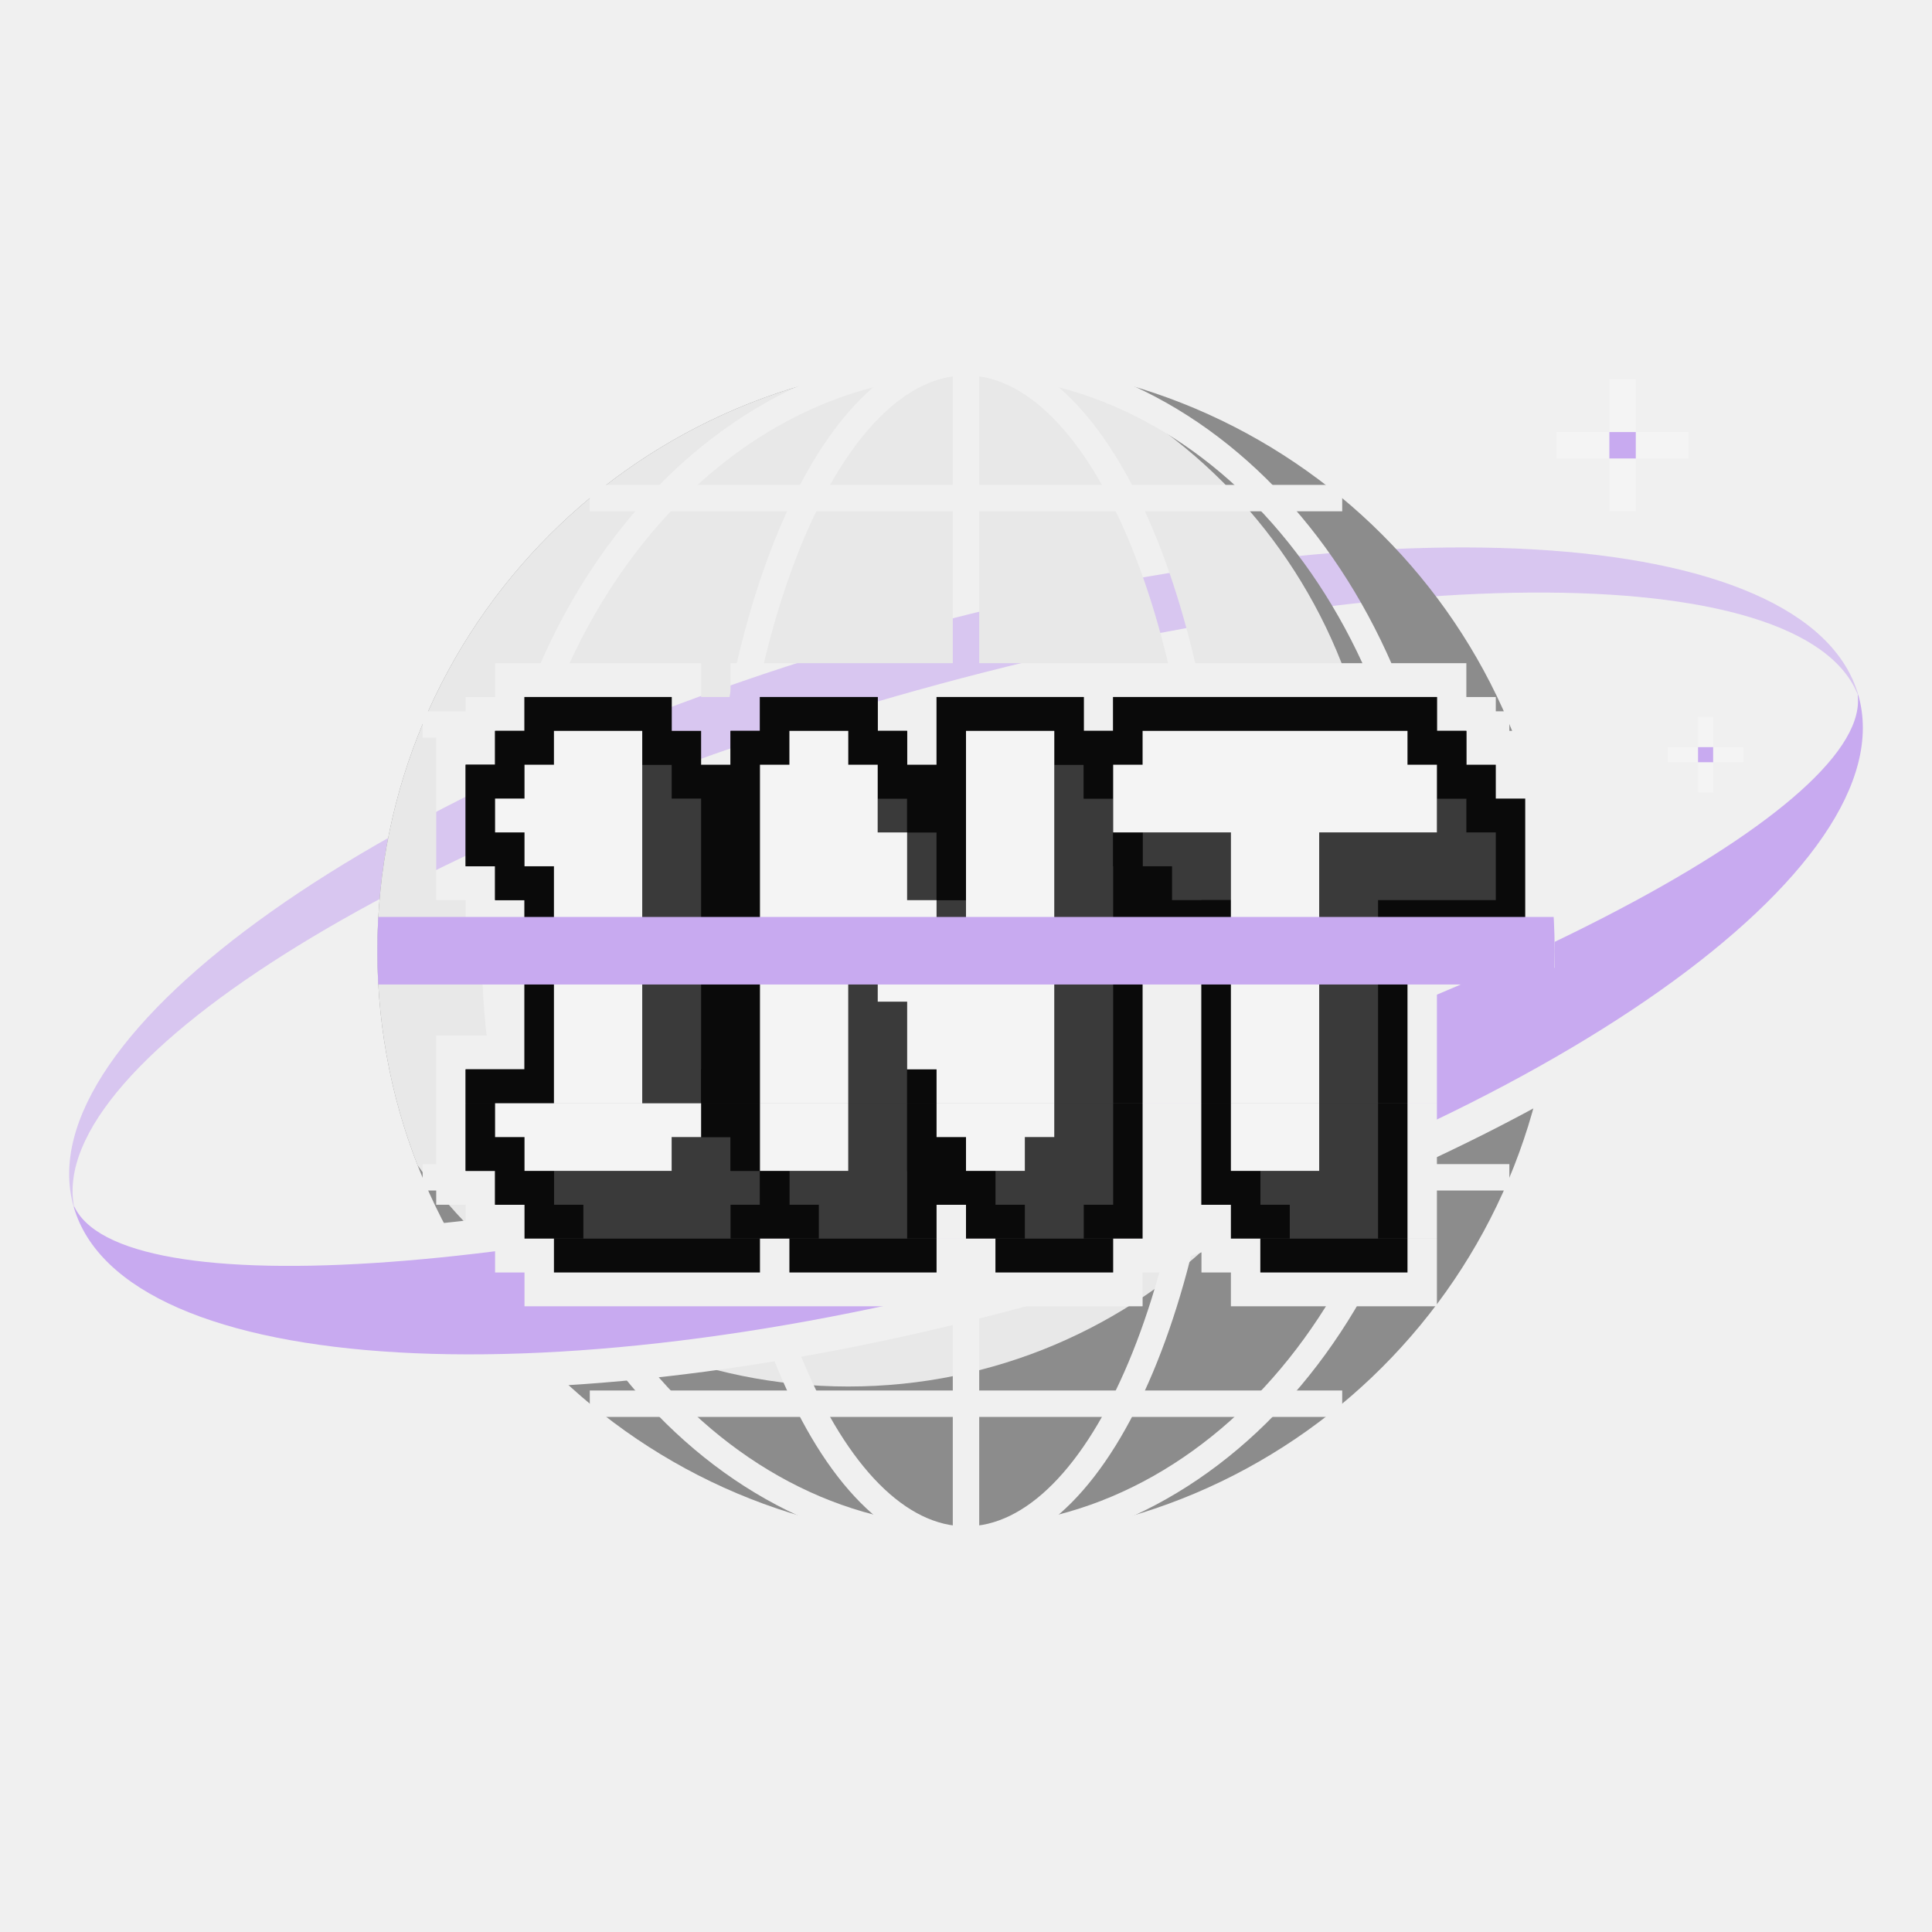
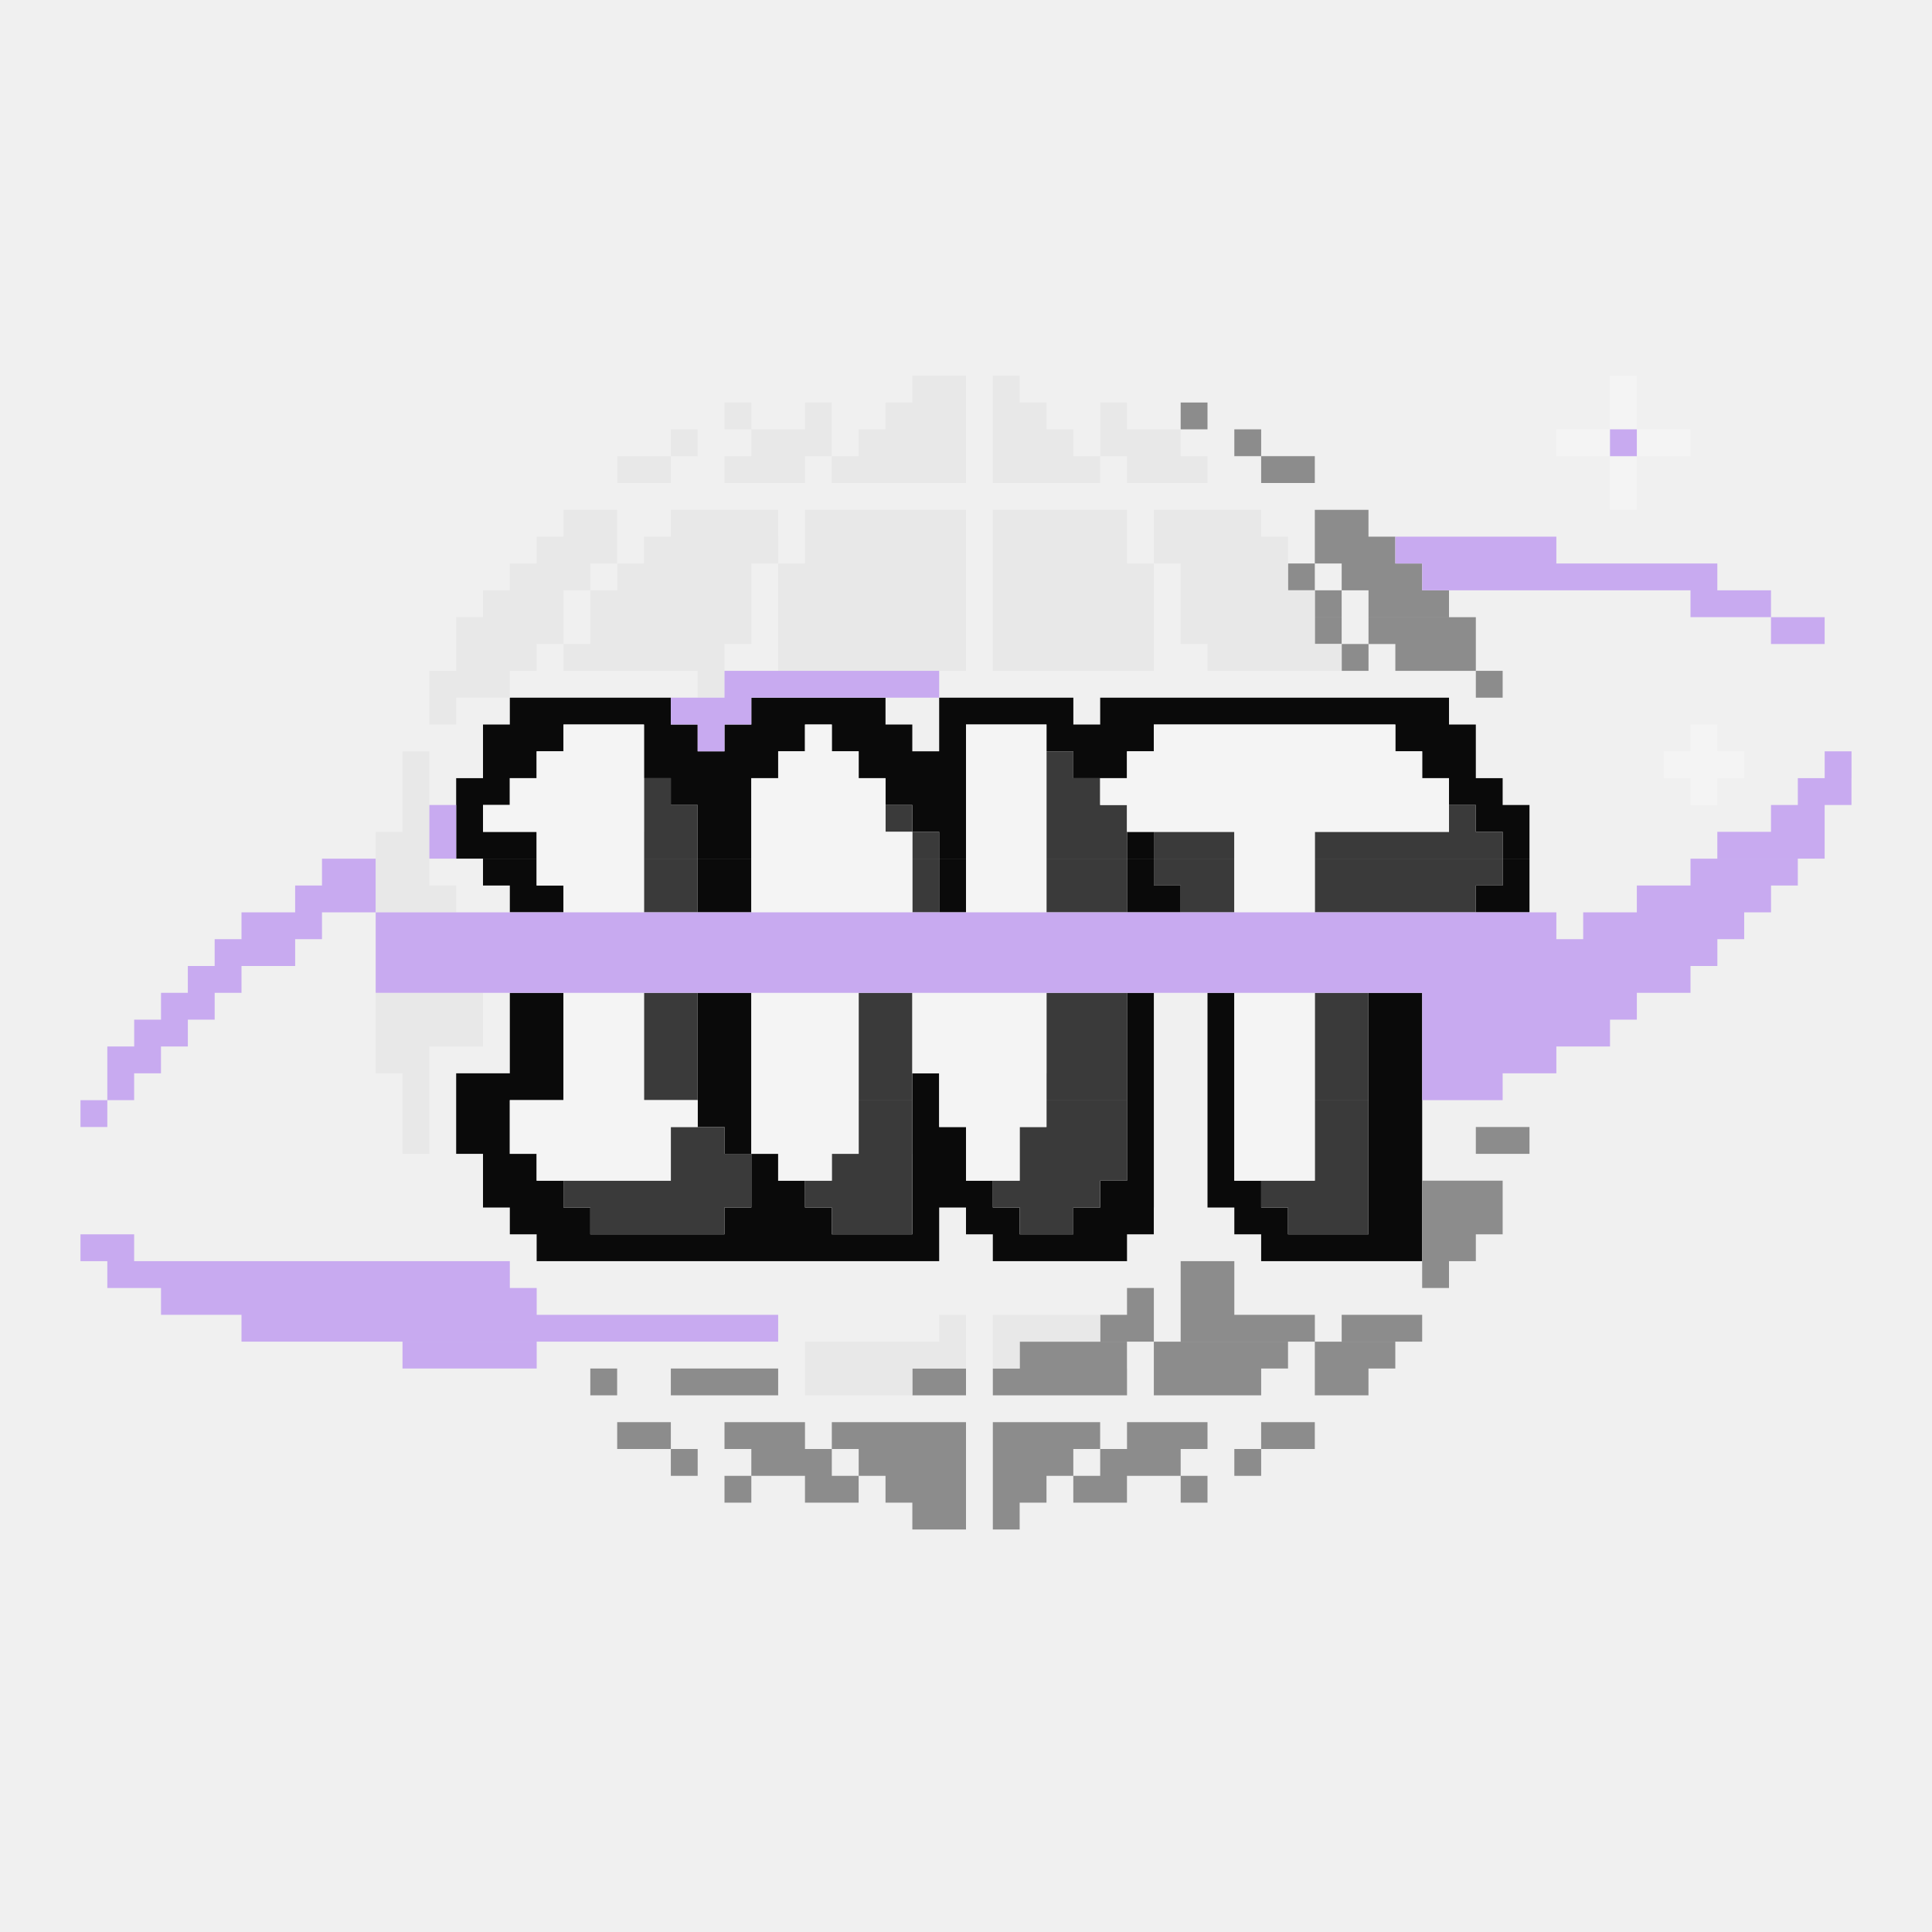
<svg xmlns="http://www.w3.org/2000/svg" viewBox="0 0 512 512" width="512" height="512">
-   <defs>
-     <clipPath id="loo">
-       <rect x="-300" y="252" width="1112" height="600" transform="rotate(-16 256 252)" />
-     </clipPath>
-     <clipPath id="upo">
-       <rect x="-300" y="-600" width="1112" height="852" transform="rotate(-16 256 252)" />
-     </clipPath>
-     <clipPath id="gdo">
-       <circle cx="256" cy="252" r="156" />
-     </clipPath>
-     <mask id="gmo" maskUnits="userSpaceOnUse" x="0" y="0" width="512" height="512">
-       <rect width="512" height="512" fill="#fff" />
-       <g fill="none" stroke="#000" stroke-width="7">
-         <line x1="256" y1="96" x2="256" y2="408" />
-         <line x1="156.3" y1="132.0" x2="355.7" y2="132.0" />
-         <line x1="112.0" y1="192.0" x2="400.0" y2="192.0" />
-         <line x1="112.0" y1="312.0" x2="400.0" y2="312.0" />
-         <line x1="156.3" y1="372.0" x2="355.7" y2="372.0" />
-         <ellipse cx="256" cy="252" rx="65.5" ry="156" />
-         <ellipse cx="256" cy="252" rx="124.8" ry="156" />
-       </g>
-       <g clip-path="url(#loo)" fill="#000" stroke="#000" stroke-width="18">
-         <path d="M10 252A246 86 0 1 0 502 252A246 86 0 1 0 10 252ZM10 250A246 54 0 1 0 502 250A246 54 0 1 0 10 250Z" fill-rule="evenodd" transform="rotate(-16 256 252)" />
-       </g>
-       <path d="M131.20 175.75h54.60v8.97h-54.60zM193.60 175.75h195.00v8.97h-195.00zM123.40 184.72h273.00v8.97h-273.00zM115.60 193.69h288.60v8.97h-288.60zM115.60 202.66h296.40v8.97h-296.40zM115.60 211.63h296.40v8.97h-296.40zM115.60 220.60h296.40v8.97h-296.40zM115.60 229.57h296.40v8.97h-296.40zM123.40 238.54h288.60v8.97h-288.60zM131.20 247.51h280.80v8.97h-280.80zM131.20 256.49h249.60v8.97h-249.60zM131.20 265.45h249.60v8.97h-249.60zM115.60 274.42h265.20v8.97h-265.20zM115.60 283.39h265.20v8.97h-265.20zM115.60 292.37h265.20v8.97h-265.20zM115.60 301.33h265.20v8.97h-265.20zM115.60 310.30h265.20v8.97h-265.20zM123.40 319.27h257.40v8.97h-257.40zM131.20 328.25h179.40v8.97h-179.40zM318.40 328.25h62.40v8.97h-62.40zM139.00 337.21h163.80v8.97h-163.80zM326.20 337.21h54.60v8.97h-54.60z" fill="#000" />
-     </mask>
-     <mask id="smo" maskUnits="userSpaceOnUse" x="0" y="0" width="512" height="512">
-       <rect width="512" height="512" fill="#fff" />
-       <path d="M131.20 175.75h54.60v8.97h-54.60zM193.60 175.75h195.00v8.97h-195.00zM123.40 184.72h273.00v8.97h-273.00zM115.60 193.69h288.60v8.97h-288.60zM115.60 202.66h296.40v8.97h-296.40zM115.60 211.63h296.40v8.97h-296.40zM115.60 220.60h296.40v8.97h-296.40zM115.60 229.57h296.40v8.97h-296.40zM123.40 238.54h288.60v8.97h-288.60zM131.20 247.51h280.80v8.97h-280.80zM131.20 256.49h249.60v8.97h-249.60zM131.20 265.45h249.60v8.97h-249.60zM115.60 274.42h265.20v8.97h-265.20zM115.60 283.39h265.20v8.97h-265.20zM115.60 292.37h265.20v8.97h-265.20zM115.60 301.33h265.20v8.97h-265.20zM115.60 310.30h265.20v8.97h-265.20zM123.40 319.27h257.40v8.97h-257.40zM131.20 328.25h179.40v8.97h-179.40zM318.40 328.25h62.40v8.97h-62.40zM139.00 337.21h163.80v8.97h-163.80zM326.20 337.21h54.60v8.97h-54.60z" fill="#000" />
-     </mask>
-   </defs>
-   <g clip-path="url(#upo)" fill="#c8aaf0" opacity="0.6">
-     <path d="M10 252A246 86 0 1 0 502 252A246 86 0 1 0 10 252ZM10 254A246 72 0 1 0 502 254A246 72 0 1 0 10 254Z" fill-rule="evenodd" transform="rotate(-16 256 252)" />
-   </g>
-   <g mask="url(#gmo)">
-     <circle cx="256" cy="252" r="156" fill="#8c8c8c" />
-     <g clip-path="url(#gdo)">
-       <circle cx="224.8" cy="227.04" r="140.4" fill="#e8e8e8" />
-     </g>
-   </g>
-   <g mask="url(#smo)">
-     <g clip-path="url(#loo)" fill="#c8aaf0">
-       <path d="M10 252A246 86 0 1 0 502 252A246 86 0 1 0 10 252ZM10 250A246 54 0 1 0 502 250A246 54 0 1 0 10 250Z" fill-rule="evenodd" transform="rotate(-16 256 252)" />
-     </g>
-   </g>
-   <path d="M139.00 184.72h39.00v8.97h-39.00zM201.40 184.72h31.20v8.97h-31.20zM248.20 184.72h39.00v8.97h-39.00zM295.00 184.72h85.80v8.97h-85.80zM131.20 193.69h54.60v8.97h-54.60zM193.60 193.69h46.80v8.97h-46.80zM248.20 193.69h140.40v8.97h-140.40zM123.40 202.66h273.00v8.97h-273.00zM123.40 211.63h280.80v8.97h-280.80zM123.40 220.60h280.80v8.97h-280.80zM131.20 229.57h273.00v8.97h-273.00zM139.00 238.54h265.20v8.97h-265.20zM139.00 247.51h163.80v8.97h-163.80zM318.40 247.51h54.60v8.97h-54.60zM139.00 256.49h163.80v8.97h-163.80zM318.40 256.49h54.60v8.97h-54.60zM139.00 265.45h163.80v8.97h-163.80zM318.40 265.45h54.60v8.97h-54.60zM139.00 274.42h163.80v8.97h-163.80zM318.40 274.42h54.60v8.97h-54.60zM123.40 283.39h179.40v8.97h-179.40zM318.40 283.39h54.60v8.97h-54.60zM123.40 292.37h179.40v8.97h-179.40zM318.40 292.37h54.60v8.97h-54.60zM123.40 301.33h179.40v8.97h-179.40zM318.40 301.33h54.60v8.97h-54.60zM131.20 310.30h171.60v8.97h-171.60zM318.40 310.30h54.60v8.97h-54.60zM139.00 319.27h109.20v8.97h-109.20zM256.00 319.27h46.80v8.97h-46.80zM326.20 319.27h46.80v8.97h-46.80zM146.80 328.25h54.60v8.97h-54.60zM209.20 328.25h39.00v8.97h-39.00zM263.80 328.25h31.20v8.97h-31.20zM334.00 328.25h39.00v8.97h-39.00z" fill="#0a0a0a" />
-   <path d="M170.20 202.66h7.80v8.97h-7.80zM279.40 202.66h7.80v8.97h-7.80zM170.20 211.63h15.60v8.97h-15.60zM232.60 211.63h7.80v8.97h-7.80zM279.40 211.63h15.60v8.97h-15.60zM380.80 211.63h7.80v8.97h-7.80zM170.20 220.60h15.60v8.97h-15.60zM240.40 220.60h7.80v8.97h-7.80zM279.40 220.60h15.60v8.97h-15.60zM302.80 220.60h23.40v8.97h-23.40zM349.60 220.60h46.80v8.97h-46.80zM170.20 229.57h15.60v8.97h-15.60zM240.40 229.57h7.80v8.97h-7.80zM279.40 229.57h15.60v8.97h-15.60zM310.60 229.57h15.60v8.97h-15.60zM349.60 229.57h46.80v8.97h-46.80zM170.20 238.54h15.60v8.97h-15.60zM248.20 238.54h7.80v8.97h-7.80zM279.40 238.54h15.60v8.97h-15.60zM349.60 238.54h15.60v8.97h-15.60zM170.20 247.51h15.60v8.97h-15.60zM224.80 247.51h7.80v8.97h-7.80zM279.40 247.51h15.60v8.97h-15.60zM349.60 247.51h15.60v8.97h-15.60zM170.20 256.49h15.60v8.97h-15.60zM224.80 256.49h7.80v8.97h-7.80zM279.40 256.49h15.60v8.97h-15.60zM349.60 256.49h15.60v8.97h-15.60zM170.20 265.45h15.60v8.97h-15.60zM224.80 265.45h15.60v8.97h-15.60zM279.40 265.45h15.60v8.97h-15.60zM349.60 265.45h15.60v8.97h-15.60zM170.20 274.42h15.60v8.97h-15.60zM224.80 274.42h15.60v8.97h-15.60zM279.40 274.42h15.60v8.97h-15.60zM349.60 274.42h15.60v8.97h-15.60zM170.20 283.39h15.60v8.97h-15.60zM224.80 283.39h15.60v8.97h-15.60zM279.40 283.39h15.60v8.97h-15.60zM349.60 283.39h15.60v8.97h-15.60zM224.80 292.37h15.60v8.97h-15.60zM279.40 292.37h15.60v8.97h-15.60zM349.60 292.37h15.60v8.97h-15.60zM178.00 301.33h15.60v8.97h-15.60zM224.80 301.33h15.60v8.97h-15.60zM271.60 301.33h23.40v8.97h-23.40zM349.60 301.33h15.60v8.97h-15.60zM146.80 310.30h54.60v8.97h-54.60zM209.20 310.30h31.20v8.97h-31.20zM263.80 310.30h31.20v8.97h-31.20zM334.00 310.30h31.20v8.97h-31.20zM154.60 319.27h39.00v8.97h-39.00zM217.00 319.27h23.40v8.97h-23.40zM271.60 319.27h15.60v8.97h-15.60zM341.80 319.27h23.40v8.97h-23.40z" fill="#3a3a3a" />
-   <path d="M139.00 184.72h39.00v8.97h-39.00zM201.40 184.72h31.20v8.97h-31.20zM248.20 184.72h39.00v8.97h-39.00zM295.00 184.72h85.80v8.97h-85.80zM131.20 193.69h15.60v8.97h-15.60zM170.20 193.69h7.80v8.97h-7.80zM193.60 193.69h15.60v8.97h-15.60zM224.80 193.69h15.60v8.97h-15.60zM248.20 193.69h7.80v8.97h-7.80zM279.40 193.69h23.40v8.97h-23.40zM373.00 193.69h15.60v8.97h-15.60zM123.40 202.66h15.60v8.97h-15.60zM193.60 202.66h7.80v8.97h-7.80zM232.60 202.66h7.80v8.97h-7.80zM248.20 202.66h7.80v8.97h-7.80zM287.20 202.66h7.80v8.97h-7.80zM380.80 202.66h7.80v8.97h-7.80zM123.40 211.63h7.80v8.97h-7.80zM193.60 211.63h7.80v8.97h-7.80zM240.40 211.63h15.60v8.97h-15.60zM123.40 220.60h15.60v8.97h-15.60zM193.60 220.60h7.80v8.97h-7.80zM248.20 220.60h7.80v8.97h-7.80zM295.00 220.60h7.80v8.97h-7.80zM131.20 229.57h15.60v8.97h-15.60zM193.60 229.57h7.80v8.97h-7.80zM248.20 229.57h7.80v8.97h-7.80zM139.00 238.54h7.80v8.97h-7.80zM193.60 238.54h7.80v8.97h-7.80zM318.40 238.54h7.80v8.97h-7.80zM139.00 247.51h7.80v8.97h-7.80zM193.60 247.51h7.80v8.97h-7.80zM318.40 247.51h7.80v8.97h-7.80zM139.00 256.49h7.80v8.97h-7.80zM193.60 256.49h7.80v8.97h-7.80zM318.40 256.49h7.80v8.97h-7.80zM139.00 265.45h7.80v8.97h-7.80zM193.60 265.45h7.80v8.97h-7.80zM318.40 265.45h7.80v8.97h-7.80zM139.00 274.42h7.80v8.97h-7.80zM193.60 274.42h7.80v8.97h-7.80zM318.40 274.42h7.80v8.97h-7.80zM123.40 283.39h23.40v8.97h-23.40zM185.80 283.39h15.60v8.97h-15.60zM240.40 283.39h7.80v8.97h-7.80zM318.40 283.39h7.80v8.97h-7.80zM123.40 292.37h7.80v8.97h-7.80zM185.80 292.37h15.60v8.97h-15.60zM240.40 292.37h7.80v8.97h-7.80zM318.40 292.37h7.80v8.97h-7.80zM123.40 301.33h15.60v8.97h-15.60zM193.60 301.33h7.80v8.97h-7.80zM240.40 301.33h15.60v8.97h-15.60zM318.40 301.33h7.80v8.97h-7.80zM131.20 310.30h15.60v8.97h-15.60zM201.40 310.30h7.80v8.97h-7.80zM248.20 310.30h15.60v8.97h-15.60zM318.40 310.30h15.60v8.97h-15.60z" fill="#0a0a0a" />
-   <path d="M146.80 193.69h23.40v8.97h-23.40zM209.20 193.69h15.60v8.97h-15.60zM256.00 193.69h23.40v8.97h-23.40zM302.80 193.69h70.20v8.97h-70.20zM139.00 202.66h31.20v8.97h-31.20zM201.40 202.66h31.20v8.97h-31.20zM256.00 202.66h23.40v8.97h-23.40zM295.00 202.66h85.80v8.97h-85.80zM131.20 211.63h39.00v8.97h-39.00zM201.40 211.63h31.20v8.97h-31.20zM256.00 211.63h23.40v8.97h-23.40zM295.00 211.63h85.80v8.97h-85.80zM139.00 220.60h31.20v8.97h-31.20zM201.40 220.60h39.00v8.97h-39.00zM256.00 220.60h23.40v8.97h-23.40zM326.20 220.60h23.40v8.97h-23.40zM146.80 229.57h23.40v8.97h-23.40zM201.40 229.57h39.00v8.97h-39.00zM256.00 229.57h23.40v8.97h-23.40zM326.20 229.57h23.40v8.97h-23.40zM146.80 238.54h23.40v8.97h-23.40zM201.40 238.54h46.80v8.97h-46.80zM256.00 238.54h23.40v8.97h-23.40zM326.20 238.54h23.40v8.97h-23.40zM146.80 256.49h23.40v8.97h-23.40zM201.40 256.49h23.40v8.97h-23.40zM232.60 256.49h46.80v8.97h-46.80zM326.20 256.49h23.40v8.97h-23.40zM146.80 265.45h23.40v8.97h-23.40zM201.40 265.45h23.40v8.97h-23.40zM240.40 265.45h39.00v8.97h-39.00zM326.20 265.45h23.40v8.97h-23.40zM146.80 274.42h23.40v8.97h-23.40zM201.40 274.42h23.40v8.97h-23.40zM240.40 274.42h39.00v8.97h-39.00zM326.20 274.42h23.40v8.97h-23.40zM146.80 283.39h23.40v8.97h-23.40zM201.40 283.39h23.40v8.97h-23.40zM248.20 283.39h31.20v8.97h-31.20zM326.20 283.39h23.40v8.97h-23.40zM131.20 292.37h54.60v8.97h-54.60zM201.40 292.37h23.40v8.97h-23.40zM248.20 292.37h31.20v8.97h-31.20zM326.20 292.37h23.40v8.97h-23.40zM139.00 301.33h39.00v8.97h-39.00zM201.40 301.33h23.40v8.97h-23.40zM256.00 301.33h15.60v8.97h-15.60zM326.20 301.33h23.40v8.97h-23.40z" fill="#f4f4f4" />
-   <path d="M146.80 247.51h23.40v8.97h-23.40zM201.40 247.51h23.40v8.97h-23.40zM232.60 247.51h46.80v8.97h-46.80zM326.20 247.51h23.40v8.97h-23.40z" fill="#c8aaf0" />
-   <g clip-path="url(#gdo)">
-     <rect x="100" y="243.0" width="312" height="17.9" fill="#c8aaf0" />
-   </g>
-   <path d="M426.50 100.50h7.00v7.00h-7.00zM426.50 107.50h7.00v7.00h-7.00zM412.50 114.50h35.00v7.00h-35.00zM426.50 121.50h7.00v7.00h-7.00zM426.50 128.50h7.00v7.00h-7.00z" fill="#f4f4f4" />
-   <rect x="426.5" y="114.5" width="7" height="7" fill="#c8aaf0" />
-   <path d="M450.00 190.00h4.00v4.00h-4.00zM450.00 194.00h4.00v4.00h-4.00zM442.00 198.00h20.00v4.00h-20.00zM450.00 202.00h4.00v4.00h-4.00zM450.00 206.00h4.00v4.00h-4.00z" fill="#f4f4f4" />
-   <rect x="450.0" y="198.0" width="4" height="4" fill="#c8aaf0" />
+   <path d="M135.11 184.89h42.67v7.11h-42.67zM199.11 184.89h35.56v7.11h-35.56zM248.89 184.89h35.56v7.11h-35.56zM291.56 184.89h92.44v7.11h-92.44zM128.00 192.00h21.33v7.11h-21.33zM170.67 192.00h14.22v7.11h-14.22zM192.00 192.00h21.33v7.11h-21.33zM220.44 192.00h21.33v7.11h-21.33zM248.89 192.00h7.11v7.11h-7.11zM277.33 192.00h28.44v7.11h-28.44zM369.78 192.00h21.33v7.11h-21.33zM128.00 199.11h14.22v7.11h-14.22zM170.67 199.11h35.56v7.11h-35.56zM227.56 199.11h28.44v7.11h-28.44zM284.44 199.11h14.22v7.11h-14.22zM376.89 199.11h14.22v7.11h-14.22zM120.89 206.22h14.22v7.11h-14.22zM177.78 206.22h21.33v7.11h-21.33zM234.67 206.22h21.33v7.11h-21.33zM384.00 206.22h14.22v7.11h-14.22zM120.89 213.33h7.11v7.11h-7.11zM184.89 213.33h14.22v7.11h-14.22zM241.78 213.33h14.22v7.11h-14.22zM391.11 213.33h14.22v7.11h-14.22zM120.89 220.44h21.33v7.11h-21.33zM184.89 220.44h14.22v7.11h-14.22zM248.89 220.44h7.11v7.11h-7.11zM298.67 220.44h7.11v7.11h-7.11zM398.22 220.44h7.11v7.11h-7.11zM128.00 227.56h14.22v7.11h-14.22zM184.89 227.56h14.22v7.11h-14.22zM248.89 227.56h7.11v7.11h-7.11zM298.67 227.56h7.11v7.11h-7.11zM398.22 227.56h7.11v7.11h-7.11zM135.11 234.67h14.22v7.11h-14.22zM184.89 234.67h14.22v7.11h-14.22zM248.89 234.67h7.11v7.11h-7.11zM298.67 234.67h14.22v7.11h-14.22zM391.11 234.67h14.22v7.11h-14.22zM135.11 263.11h14.22v7.11h-14.22zM184.89 263.11h14.22v7.11h-14.22zM298.67 263.11h7.11v7.11h-7.11zM320.00 263.11h7.11v7.11h-7.11zM362.67 263.11h14.22v7.11h-14.22zM135.11 270.22h14.22v7.11h-14.22zM184.89 270.22h14.22v7.11h-14.22zM298.67 270.22h7.11v7.11h-7.11zM320.00 270.22h7.11v7.11h-7.11zM362.67 270.22h14.22v7.11h-14.22zM135.11 277.33h14.22v7.11h-14.22zM184.89 277.33h14.22v7.11h-14.22zM298.67 277.33h7.11v7.11h-7.11zM320.00 277.33h7.11v7.11h-7.11zM362.67 277.33h14.22v7.11h-14.22zM120.89 284.44h28.44v7.11h-28.44zM184.89 284.44h14.22v7.11h-14.22zM241.78 284.44h7.11v7.11h-7.11zM298.67 284.44h7.11v7.11h-7.11zM320.00 284.44h7.11v7.11h-7.11zM362.67 284.44h14.22v7.11h-14.22zM120.89 291.56h14.22v7.11h-14.22zM184.89 291.56h14.22v7.11h-14.22zM241.78 291.56h7.11v7.11h-7.11zM298.67 291.56h7.11v7.11h-7.11zM320.00 291.56h7.11v7.11h-7.11zM362.67 291.56h14.22v7.11h-14.22zM120.89 298.67h14.22v7.11h-14.22zM192.00 298.67h7.11v7.11h-7.11zM241.78 298.67h14.22v7.11h-14.22zM298.67 298.67h7.11v7.11h-7.11zM320.00 298.67h7.11v7.11h-7.11zM362.67 298.67h14.22v7.11h-14.22zM128.00 305.78h14.22v7.11h-14.22zM199.11 305.78h7.11v7.11h-7.11zM241.78 305.78h14.22v7.11h-14.22zM298.67 305.78h7.11v7.11h-7.11zM320.00 305.78h7.11v7.11h-7.11zM362.67 305.78h14.22v7.11h-14.22zM128.00 312.89h21.33v7.11h-21.33zM199.11 312.89h14.22v7.11h-14.22zM241.78 312.89h21.33v7.11h-21.33zM291.56 312.89h14.22v7.11h-14.22zM320.00 312.89h14.22v7.11h-14.22zM362.67 312.89h14.22v7.11h-14.22zM135.11 320.00h21.33v7.11h-21.33zM192.00 320.00h28.44v7.11h-28.44zM241.78 320.00h7.11v7.11h-7.11zM256.00 320.00h14.22v7.11h-14.22zM284.44 320.00h21.33v7.11h-21.33zM327.11 320.00h14.22v7.11h-14.22zM362.67 320.00h14.22v7.11h-14.22zM142.22 327.11h106.67v7.11h-106.67zM263.11 327.11h35.56v7.11h-35.56zM334.22 327.11h42.67v7.11h-42.67z" fill="#0a0a0a" />
+   <path d="M277.33 199.11h7.11v7.11h-7.11zM170.67 206.22h7.11v7.11h-7.11zM277.33 206.22h14.22v7.11h-14.22zM170.67 213.33h14.22v7.11h-14.22zM234.67 213.33h7.11v7.11h-7.11zM277.33 213.33h21.33v7.11h-21.33zM384.00 213.33h7.11v7.11h-7.11zM170.67 220.44h14.22v7.11h-14.22zM241.78 220.44h7.11v7.11h-7.11zM277.33 220.44h21.33v7.11h-21.33zM305.78 220.44h21.33v7.11h-21.33zM348.44 220.44h49.78v7.11h-49.78zM170.67 227.56h14.22v7.11h-14.22zM241.78 227.56h7.11v7.11h-7.11zM277.33 227.56h21.33v7.11h-21.33zM305.78 227.56h21.33v7.11h-21.33zM348.44 227.56h49.78v7.11h-49.78zM170.67 234.67h14.22v7.11h-14.22zM241.78 234.67h7.11v7.11h-7.11zM277.33 234.67h21.33v7.11h-21.33zM312.89 234.67h14.22v7.11h-14.22zM348.44 234.67h42.67v7.11h-42.67zM170.67 263.11h14.22v7.11h-14.22zM227.56 263.11h14.22v7.11h-14.22zM277.33 263.11h21.33v7.11h-21.33zM348.44 263.11h14.22v7.11h-14.22zM170.67 270.22h14.22v7.11h-14.22zM227.56 270.22h14.22v7.11h-14.22zM277.33 270.22h21.33v7.11h-21.33zM348.44 270.22h14.22v7.11h-14.22zM170.67 277.33h14.22v7.11h-14.22zM227.56 277.33h14.22v7.11h-14.22zM277.33 277.33h21.33v7.11h-21.33zM348.44 277.33h14.22v7.11h-14.22zM170.67 284.44h14.22v7.11h-14.22zM227.56 284.44h14.22v7.11h-14.22zM277.33 284.44h21.33v7.11h-21.33zM348.44 284.44h14.22v7.11h-14.22zM227.56 291.56h14.22v7.11h-14.22zM277.33 291.56h21.33v7.11h-21.33zM348.44 291.56h14.22v7.11h-14.22zM177.78 298.67h14.22v7.11h-14.22zM227.56 298.67h14.22v7.11h-14.22zM270.22 298.67h28.44v7.11h-28.44zM348.44 298.67h14.22v7.11h-14.22zM177.78 305.78h21.33v7.11h-21.33zM220.44 305.78h21.33v7.11h-21.33zM270.22 305.78h28.44v7.11h-28.44zM348.44 305.78h14.22v7.11h-14.22zM149.33 312.89h49.78v7.11h-49.78zM213.33 312.89h28.44v7.11h-28.44zM263.11 312.89h28.44v7.11h-28.44zM334.22 312.89h28.44v7.11h-28.44zM156.44 320.00h35.56v7.11h-35.56zM220.44 320.00h21.33v7.11h-21.33zM270.22 320.00h14.22v7.11h-14.22zM341.33 320.00h21.33v7.11h-21.33z" fill="#3a3a3a" />
+   <path d="M312.89 106.67h7.11v7.11h-7.11zM327.11 113.78h7.11v7.11h-7.11zM334.22 120.89h14.22v7.11h-14.22zM348.44 135.11h14.22v7.11h-14.22zM348.44 142.22h21.33v7.11h-21.33zM341.33 149.33h7.11v7.11h-7.11zM355.56 149.33h21.33v7.11h-21.33zM348.44 156.44h7.11v7.11h-7.11zM362.67 156.44h21.33v7.11h-21.33zM348.44 163.56h7.11v7.11h-7.11zM362.67 163.56h28.44v7.11h-28.44zM355.56 170.67h7.11v7.11h-7.11zM369.78 170.67h21.33v7.11h-21.33zM391.11 177.78h7.11v7.11h-7.11zM391.11 298.67h14.22v7.11h-14.22zM376.89 312.89h21.33v7.11h-21.33zM376.89 320.00h21.33v7.11h-21.33zM376.89 327.11h14.22v7.11h-14.22zM312.89 334.22h14.22v7.11h-14.22zM376.89 334.22h7.11v7.11h-7.11zM298.67 341.33h7.11v7.11h-7.11zM312.89 341.33h14.22v7.11h-14.22zM291.56 348.44h14.22v7.11h-14.22zM312.89 348.44h35.56v7.11h-35.56zM355.56 348.44h21.33v7.11h-21.33zM270.22 355.56h28.44v7.11h-28.44zM305.78 355.56h35.56v7.11h-35.56zM348.44 355.56h21.33v7.11h-21.33zM156.44 362.67h7.11v7.11h-7.11zM177.78 362.67h28.44v7.11h-28.44zM241.78 362.67h14.22v7.11h-14.22zM263.11 362.67h35.56v7.11h-35.56zM305.78 362.67h28.44v7.11h-28.44zM348.44 362.67h14.22v7.11h-14.22zM163.56 376.89h14.22v7.11h-14.22zM192.00 376.89h21.33v7.11h-21.33zM220.44 376.89h35.56v7.11h-35.56zM263.11 376.89h28.44v7.11h-28.44zM298.67 376.89h21.33v7.11h-21.33zM334.22 376.89h14.22v7.11h-14.22zM177.78 384.00h7.11v7.11h-7.11zM199.11 384.00h21.33v7.11h-21.33zM227.56 384.00h28.44v7.11h-28.44zM263.11 384.00h21.33v7.11h-21.33zM291.56 384.00h21.33v7.11h-21.33zM327.11 384.00h7.11v7.11h-7.11zM192.00 391.11h7.11v7.11h-7.11zM213.33 391.11h14.22v7.11h-14.22zM234.67 391.11h21.33v7.11h-21.33zM263.11 391.11h14.22v7.11h-14.22zM284.44 391.11h14.22v7.11h-14.22zM312.89 391.11h7.11v7.11h-7.11zM241.78 398.22h14.22v7.11h-14.22zM263.11 398.22h7.11v7.11h-7.11z" fill="#8c8c8c" />
+   <path d="M241.78 99.56h14.22v7.11h-14.22zM263.11 99.56h7.11v7.11h-7.11zM192.00 106.67h7.11v7.11h-7.11zM213.33 106.67h7.11v7.11h-7.11zM234.67 106.67h21.33v7.11h-21.33zM263.11 106.67h14.22v7.11h-14.22zM291.56 106.67h7.11v7.11h-7.11zM177.78 113.78h7.11v7.11h-7.11zM199.11 113.78h21.33v7.11h-21.33zM227.56 113.78h28.44v7.11h-28.44zM263.11 113.78h21.33v7.11h-21.33zM291.56 113.78h21.33v7.11h-21.33zM163.56 120.89h14.22v7.11h-14.22zM192.00 120.89h21.33v7.11h-21.33zM220.44 120.89h35.56v7.11h-35.56zM263.11 120.89h28.44v7.11h-28.44zM298.67 120.89h21.33v7.11h-21.33zM149.33 135.11h14.22v7.11h-14.22zM177.78 135.11h28.44v7.11h-28.44zM213.33 135.11h42.67v7.11h-42.67zM263.11 135.11h35.56v7.11h-35.56zM305.78 135.11h28.44v7.11h-28.44zM142.22 142.22h21.33v7.11h-21.33zM170.67 142.22h35.56v7.11h-35.56zM213.33 142.22h42.67v7.11h-42.67zM263.11 142.22h35.56v7.11h-35.56zM305.78 142.22h35.56v7.11h-35.56zM135.11 149.33h21.33v7.11h-21.33zM163.56 149.33h35.56v7.11h-35.56zM206.22 149.33h49.78v7.11h-49.78zM263.11 149.33h42.67v7.11h-42.67zM312.89 149.33h28.44v7.11h-28.44zM128.00 156.44h21.33v7.11h-21.33zM156.44 156.44h42.67v7.11h-42.67zM206.22 156.44h49.78v7.11h-49.78zM263.11 156.44h42.67v7.11h-42.67zM312.89 156.44h35.56v7.11h-35.56zM120.89 163.56h28.44v7.11h-28.44zM156.44 163.56h42.67v7.11h-42.67zM206.22 163.56h49.78v7.11h-49.78zM263.11 163.56h42.67v7.11h-42.67zM312.89 163.56h35.56v7.11h-35.56zM120.89 170.67h21.33v7.11h-21.33zM149.33 170.67h42.67v7.11h-42.67zM206.22 170.67h49.78v7.11h-49.78zM263.11 170.67h42.67v7.11h-42.67zM320.00 170.67h35.56v7.11h-35.56zM113.78 177.78h21.33v7.11h-21.33zM184.89 177.78h7.11v7.11h-7.11zM113.78 184.89h7.11v7.11h-7.11zM106.67 199.11h7.11v7.11h-7.11zM106.67 206.22h7.11v7.11h-7.11zM106.67 213.33h7.11v7.11h-7.11zM99.56 220.44h14.22v7.11h-14.22zM99.56 227.56h14.22v7.11h-14.22zM99.56 234.67h21.33v7.11h-21.33zM99.56 263.11h28.44v7.11h-28.44zM99.56 270.22h28.44v7.11h-28.44zM99.56 277.33h14.22v7.11h-14.22zM106.67 284.44h7.11v7.11h-7.11zM106.67 291.56h7.11v7.11h-7.11zM106.67 298.67h7.11v7.11h-7.11zM248.89 348.44h7.11v7.11h-7.11zM263.11 348.44h28.44v7.11h-28.44zM213.33 355.56h42.67v7.11h-42.67zM263.11 355.56h7.11v7.11h-7.11zM213.33 362.67h28.44v7.11h-28.44z" fill="#e8e8e8" />
+   <path d="M426.67 99.56h7.11v7.11h-7.11zM426.67 106.67h7.11v7.11h-7.11zM412.44 113.78h14.22v7.11h-14.22zM433.78 113.78h14.22v7.11h-14.22zM426.67 120.89h7.11v7.11h-7.11zM426.67 128.00h7.11v7.11h-7.11zM149.33 192.00h21.33v7.11h-21.33zM213.33 192.00h7.11v7.11h-7.11zM256.00 192.00h21.33v7.11h-21.33zM305.78 192.00h64.00v7.11h-64.00zM448.00 192.00h7.11v7.11h-7.11zM142.22 199.11h28.44v7.11h-28.44zM206.22 199.11h21.33v7.11h-21.33zM256.00 199.11h21.33v7.11h-21.33zM298.67 199.11h78.22v7.11h-78.22zM440.89 199.11h21.33v7.11h-21.33zM135.11 206.22h35.56v7.11h-35.56zM199.11 206.22h35.56v7.11h-35.56zM256.00 206.22h21.33v7.11h-21.33zM291.56 206.22h92.44v7.11h-92.44zM448.00 206.22h7.11v7.11h-7.11zM128.00 213.33h42.67v7.11h-42.67zM199.11 213.33h35.56v7.11h-35.56zM256.00 213.33h21.33v7.11h-21.33zM298.67 213.33h85.33v7.11h-85.33zM142.22 220.44h28.44v7.11h-28.44zM199.11 220.44h42.67v7.11h-42.67zM256.00 220.44h21.33v7.11h-21.33zM327.11 220.44h21.33v7.11h-21.33zM142.22 227.56h28.44v7.11h-28.44zM199.11 227.56h42.67v7.11h-42.67zM256.00 227.56h21.33v7.11h-21.33zM327.11 227.56h21.33v7.11h-21.33zM149.33 234.67h21.33v7.11h-21.33zM199.11 234.67h42.67v7.11h-42.67zM256.00 234.67h21.33v7.11h-21.33zM327.11 234.67h21.33v7.11h-21.33zM149.33 263.11h21.33v7.11h-21.33zM199.11 263.11h28.44v7.11h-28.44zM241.78 263.11h35.56v7.11h-35.56zM327.11 263.11h21.33v7.11h-21.33zM149.33 270.22h21.33v7.11h-21.33zM199.11 270.22h28.44v7.11h-28.44zM241.78 270.22h35.56v7.11h-35.56zM327.11 270.22h21.33v7.11h-21.33zM149.33 277.33h21.33v7.11h-21.33zM199.11 277.33h28.44v7.11h-28.44zM241.78 277.33h35.56v7.11h-35.56zM327.11 277.33h21.33v7.11h-21.33zM149.33 284.44h21.33v7.11h-21.33zM199.11 284.44h28.44v7.11h-28.44zM248.89 284.44h28.44v7.11h-28.44zM327.11 284.44h21.33v7.11h-21.33zM135.11 291.56h49.78v7.11h-49.78zM199.11 291.56h28.44v7.11h-28.44zM248.89 291.56h28.44v7.11h-28.44zM327.11 291.56h21.33v7.11h-21.33zM135.11 298.67h42.67v7.11h-42.67zM199.11 298.67h28.44v7.11h-28.44zM256.00 298.67h14.22v7.11h-14.22zM327.11 298.67h21.33v7.11h-21.33zM142.22 305.78h35.56v7.11h-35.56zM206.22 305.78h14.22v7.11h-14.22zM256.00 305.78h14.22v7.11h-14.22zM327.11 305.78h21.33v7.11h-21.33z" fill="#f4f4f4" />
+   <path d="M426.67 113.78h7.11v7.11h-7.11zM369.78 142.22h42.67v7.11h-42.67zM376.89 149.33h78.22v7.11h-78.22zM448.00 156.44h21.33v7.11h-21.33zM469.33 163.56h14.22v7.11h-14.22zM192.00 177.78h56.89v7.11h-56.89zM177.78 184.89h21.33v7.11h-21.33zM184.89 192.00h7.11v7.11h-7.11zM483.56 199.11h7.11v7.11h-7.11zM476.44 206.22h14.22v7.11h-14.22zM113.78 213.33h7.11v7.11h-7.11zM469.33 213.33h14.22v7.11h-14.22zM113.78 220.44h7.11v7.11h-7.11zM455.11 220.44h28.44v7.11h-28.44zM85.33 227.56h14.22v7.11h-14.22zM448.00 227.56h28.44v7.11h-28.44zM78.22 234.67h21.33v7.11h-21.33zM433.78 234.67h35.56v7.11h-35.56zM64.00 241.78h21.33v7.11h-21.33zM99.56 241.78h312.89v7.11h-312.89zM419.56 241.78h42.67v7.11h-42.67zM56.89 248.89h21.33v7.11h-21.33zM99.56 248.89h355.56v7.11h-355.56zM49.78 256.00h14.22v7.11h-14.22zM99.56 256.00h348.44v7.11h-348.44zM42.67 263.11h14.22v7.11h-14.22zM376.89 263.11h56.89v7.11h-56.89zM35.56 270.22h14.22v7.11h-14.22zM376.89 270.22h49.78v7.11h-49.78zM28.44 277.33h14.22v7.11h-14.22zM376.89 277.33h35.56v7.11h-35.56zM28.44 284.44h7.11v7.11h-7.11zM376.89 284.44h21.33v7.11h-21.33zM21.33 291.56h7.11v7.11h-7.11zM21.33 327.11h14.22v7.11h-14.22zM28.44 334.22h106.67v7.11h-106.67zM42.67 341.33h99.56v7.11h-99.56zM64.00 348.44h142.22v7.11h-142.22zM106.67 355.56h35.56v7.11h-35.56z" fill="#c8aaf0" />
</svg>
